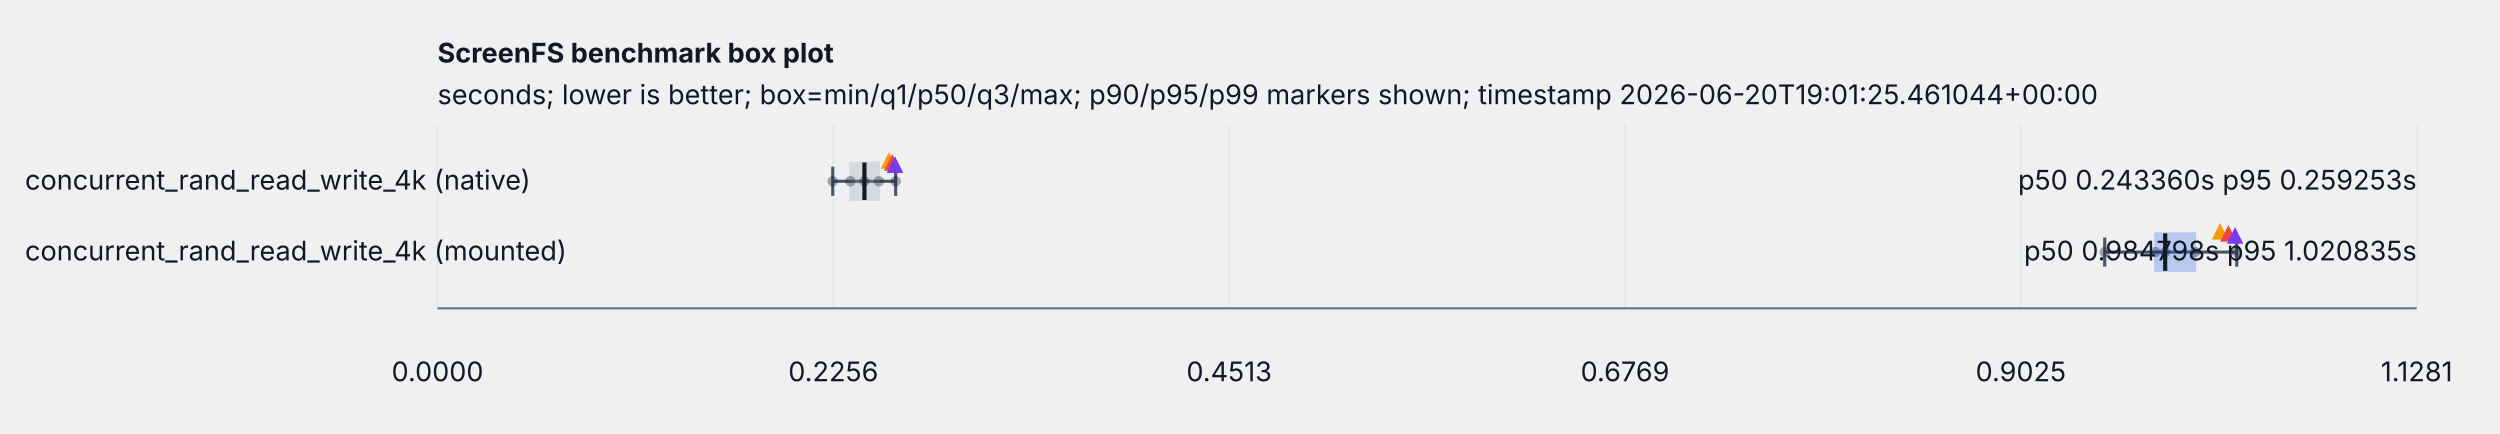
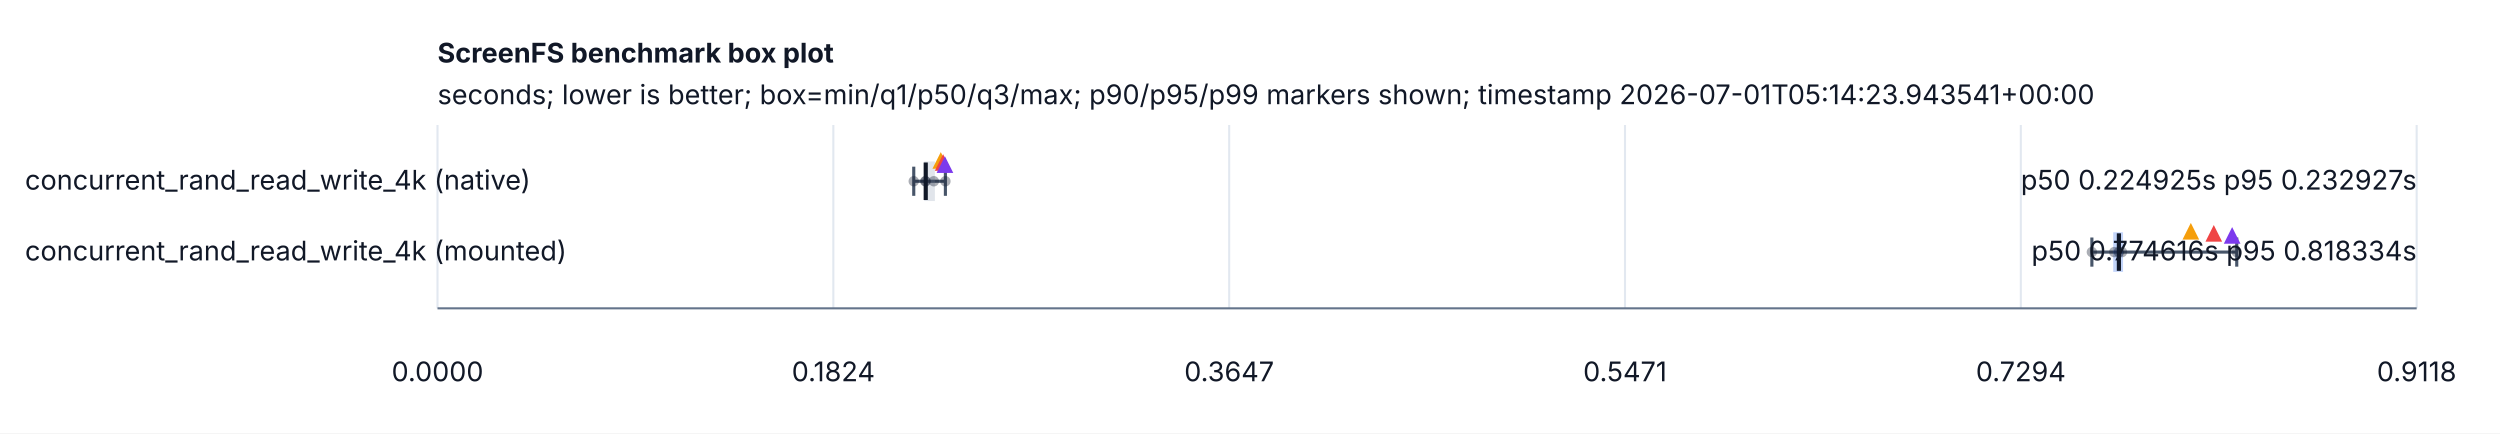
<svg xmlns="http://www.w3.org/2000/svg" width="1200" height="208" viewBox="0 0 1200 208">
+   <rect width="100%" height="100%" fill="white" />
  <style>
text{font-family:Inter,Pretendard,Arial,sans-serif;fill:#111827;font-size:13px}
.axis{stroke:#64748b;stroke-width:1}.grid{stroke:#e2e8f0;stroke-width:1}.median{stroke:#111827;stroke-width:2}.whisker{stroke:#475569;stroke-width:1.5}.sample{fill:#0f172a;opacity:.35}
</style>
  <text x="210" y="30" font-size="20" font-weight="700">ScreenFS benchmark box plot</text>
-   <text x="210" y="50">seconds; lower is better; box=min/q1/p50/q3/max; p90/p95/p99 markers shown; timestamp 2026-06-20T19:01:25.461044+00:00</text>
+   <text x="210" y="50">seconds; lower is better; box=min/q1/p50/q3/max; p90/p95/p99 markers shown; timestamp 2026-07-01T05:14:23.943541+00:00</text>
  <line class="grid" x1="210.00" y1="60" x2="210.00" y2="148" />
  <text x="210.00" y="183" text-anchor="middle">0.0000</text>
  <line class="grid" x1="400.00" y1="60" x2="400.00" y2="148" />
-   <text x="400.00" y="183" text-anchor="middle">0.2256</text>
+   <text x="400.00" y="183" text-anchor="middle">0.1824</text>
  <line class="grid" x1="590.00" y1="60" x2="590.00" y2="148" />
-   <text x="590.00" y="183" text-anchor="middle">0.4513</text>
+   <text x="590.00" y="183" text-anchor="middle">0.3647</text>
  <line class="grid" x1="780.00" y1="60" x2="780.00" y2="148" />
-   <text x="780.00" y="183" text-anchor="middle">0.6769</text>
+   <text x="780.00" y="183" text-anchor="middle">0.5471</text>
  <line class="grid" x1="970.00" y1="60" x2="970.00" y2="148" />
-   <text x="970.00" y="183" text-anchor="middle">0.9025</text>
+   <text x="970.00" y="183" text-anchor="middle">0.7294</text>
  <line class="grid" x1="1160.00" y1="60" x2="1160.00" y2="148" />
-   <text x="1160.00" y="183" text-anchor="middle">1.1281</text>
+   <text x="1160.00" y="183" text-anchor="middle">0.9118</text>
  <line class="axis" x1="210" y1="148" x2="1160" y2="148" />
  <text x="12" y="91.00">concurrent_rand_read_write_4k (native)</text>
-   <line class="whisker" x1="399.72" y1="87.00" x2="429.92" y2="87.00" />
-   <line class="whisker" x1="399.72" y1="80.00" x2="399.72" y2="94.00" />
-   <line class="whisker" x1="429.92" y1="80.00" x2="429.92" y2="94.00" />
-   <rect x="408.13" y="78.00" width="13.76" height="18" fill="#94a3b8" opacity="0.28" stroke="#94a3b8" />
-   <line class="median" x1="414.93" y1="78.00" x2="414.93" y2="96.00" />
-   <circle class="sample" cx="408.13" cy="87.00" r="2.5" />
-   <circle class="sample" cx="399.72" cy="87.00" r="2.5" />
-   <circle class="sample" cx="429.92" cy="87.00" r="2.5" />
-   <circle class="sample" cx="421.89" cy="87.00" r="2.5" />
-   <circle class="sample" cx="414.93" cy="87.00" r="2.5" />
-   <polygon points="426.71,73.00 422.71,81.00 430.71,81.00" fill="#f59e0b" />
-   <polygon points="428.32,74.00 424.32,82.00 432.32,82.00" fill="#ef4444" />
-   <polygon points="429.60,75.00 425.60,83.00 433.60,83.00" fill="#7c3aed" />
-   <text x="1160" y="91.00" text-anchor="end">p50 0.243360s p95 0.259253s</text>
+   <line class="whisker" x1="438.60" y1="87.00" x2="453.79" y2="87.00" />
+   <line class="whisker" x1="438.60" y1="80.00" x2="438.60" y2="94.00" />
+   <line class="whisker" x1="453.79" y1="80.00" x2="453.79" y2="94.00" />
+   <rect x="444.12" y="78.00" width="4.13" height="18" fill="#94a3b8" opacity="0.28" stroke="#94a3b8" />
+   <line class="median" x1="444.35" y1="78.00" x2="444.35" y2="96.00" />
+   <circle class="sample" cx="453.79" cy="87.00" r="2.5" />
+   <circle class="sample" cx="448.25" cy="87.00" r="2.5" />
+   <circle class="sample" cx="444.35" cy="87.00" r="2.5" />
+   <circle class="sample" cx="444.12" cy="87.00" r="2.5" />
+   <circle class="sample" cx="438.60" cy="87.00" r="2.5" />
+   <polygon points="451.58,73.00 447.58,81.00 455.58,81.00" fill="#f59e0b" />
+   <polygon points="452.69,74.00 448.69,82.00 456.69,82.00" fill="#ef4444" />
+   <polygon points="453.57,75.00 449.57,83.00 457.57,83.00" fill="#7c3aed" />
+   <text x="1160" y="91.00" text-anchor="end">p50 0.224925s p95 0.232927s</text>
  <text x="12" y="125.00">concurrent_rand_read_write_4k (mounted)</text>
-   <line class="whisker" x1="1010.27" y1="121.00" x2="1073.64" y2="121.00" />
-   <line class="whisker" x1="1010.27" y1="114.00" x2="1010.27" y2="128.00" />
+   <line class="whisker" x1="1004.10" y1="121.00" x2="1073.64" y2="121.00" />
+   <line class="whisker" x1="1004.10" y1="114.00" x2="1004.10" y2="128.00" />
  <line class="whisker" x1="1073.64" y1="114.00" x2="1073.64" y2="128.00" />
-   <rect x="1034.48" y="112.00" width="19.17" height="18" fill="#2563eb" opacity="0.28" stroke="#2563eb" />
-   <line class="median" x1="1039.29" y1="112.00" x2="1039.29" y2="130.00" />
-   <circle class="sample" cx="1010.27" cy="121.00" r="2.5" />
-   <circle class="sample" cx="1039.29" cy="121.00" r="2.5" />
+   <rect x="1014.85" y="112.00" width="3.71" height="18" fill="#2563eb" opacity="0.28" stroke="#2563eb" />
+   <line class="median" x1="1017.07" y1="112.00" x2="1017.07" y2="130.00" />
  <circle class="sample" cx="1073.64" cy="121.00" r="2.5" />
-   <circle class="sample" cx="1053.65" cy="121.00" r="2.5" />
-   <circle class="sample" cx="1034.48" cy="121.00" r="2.5" />
-   <polygon points="1065.64,107.00 1061.64,115.00 1069.64,115.00" fill="#f59e0b" />
-   <polygon points="1069.64,108.00 1065.64,116.00 1073.64,116.00" fill="#ef4444" />
-   <polygon points="1072.84,109.00 1068.84,117.00 1076.84,117.00" fill="#7c3aed" />
-   <text x="1160" y="125.00" text-anchor="end">p50 0.984798s p95 1.020835s</text>
+   <circle class="sample" cx="1014.85" cy="121.00" r="2.5" />
+   <circle class="sample" cx="1017.07" cy="121.00" r="2.5" />
+   <circle class="sample" cx="1004.10" cy="121.00" r="2.5" />
+   <circle class="sample" cx="1018.55" cy="121.00" r="2.5" />
+   <polygon points="1051.60,107.00 1047.60,115.00 1055.60,115.00" fill="#f59e0b" />
+   <polygon points="1062.62,108.00 1058.62,116.00 1066.62,116.00" fill="#ef4444" />
+   <polygon points="1071.43,109.00 1067.43,117.00 1075.43,117.00" fill="#7c3aed" />
+   <text x="1160" y="125.00" text-anchor="end">p50 0.774616s p95 0.818334s</text>
</svg>
